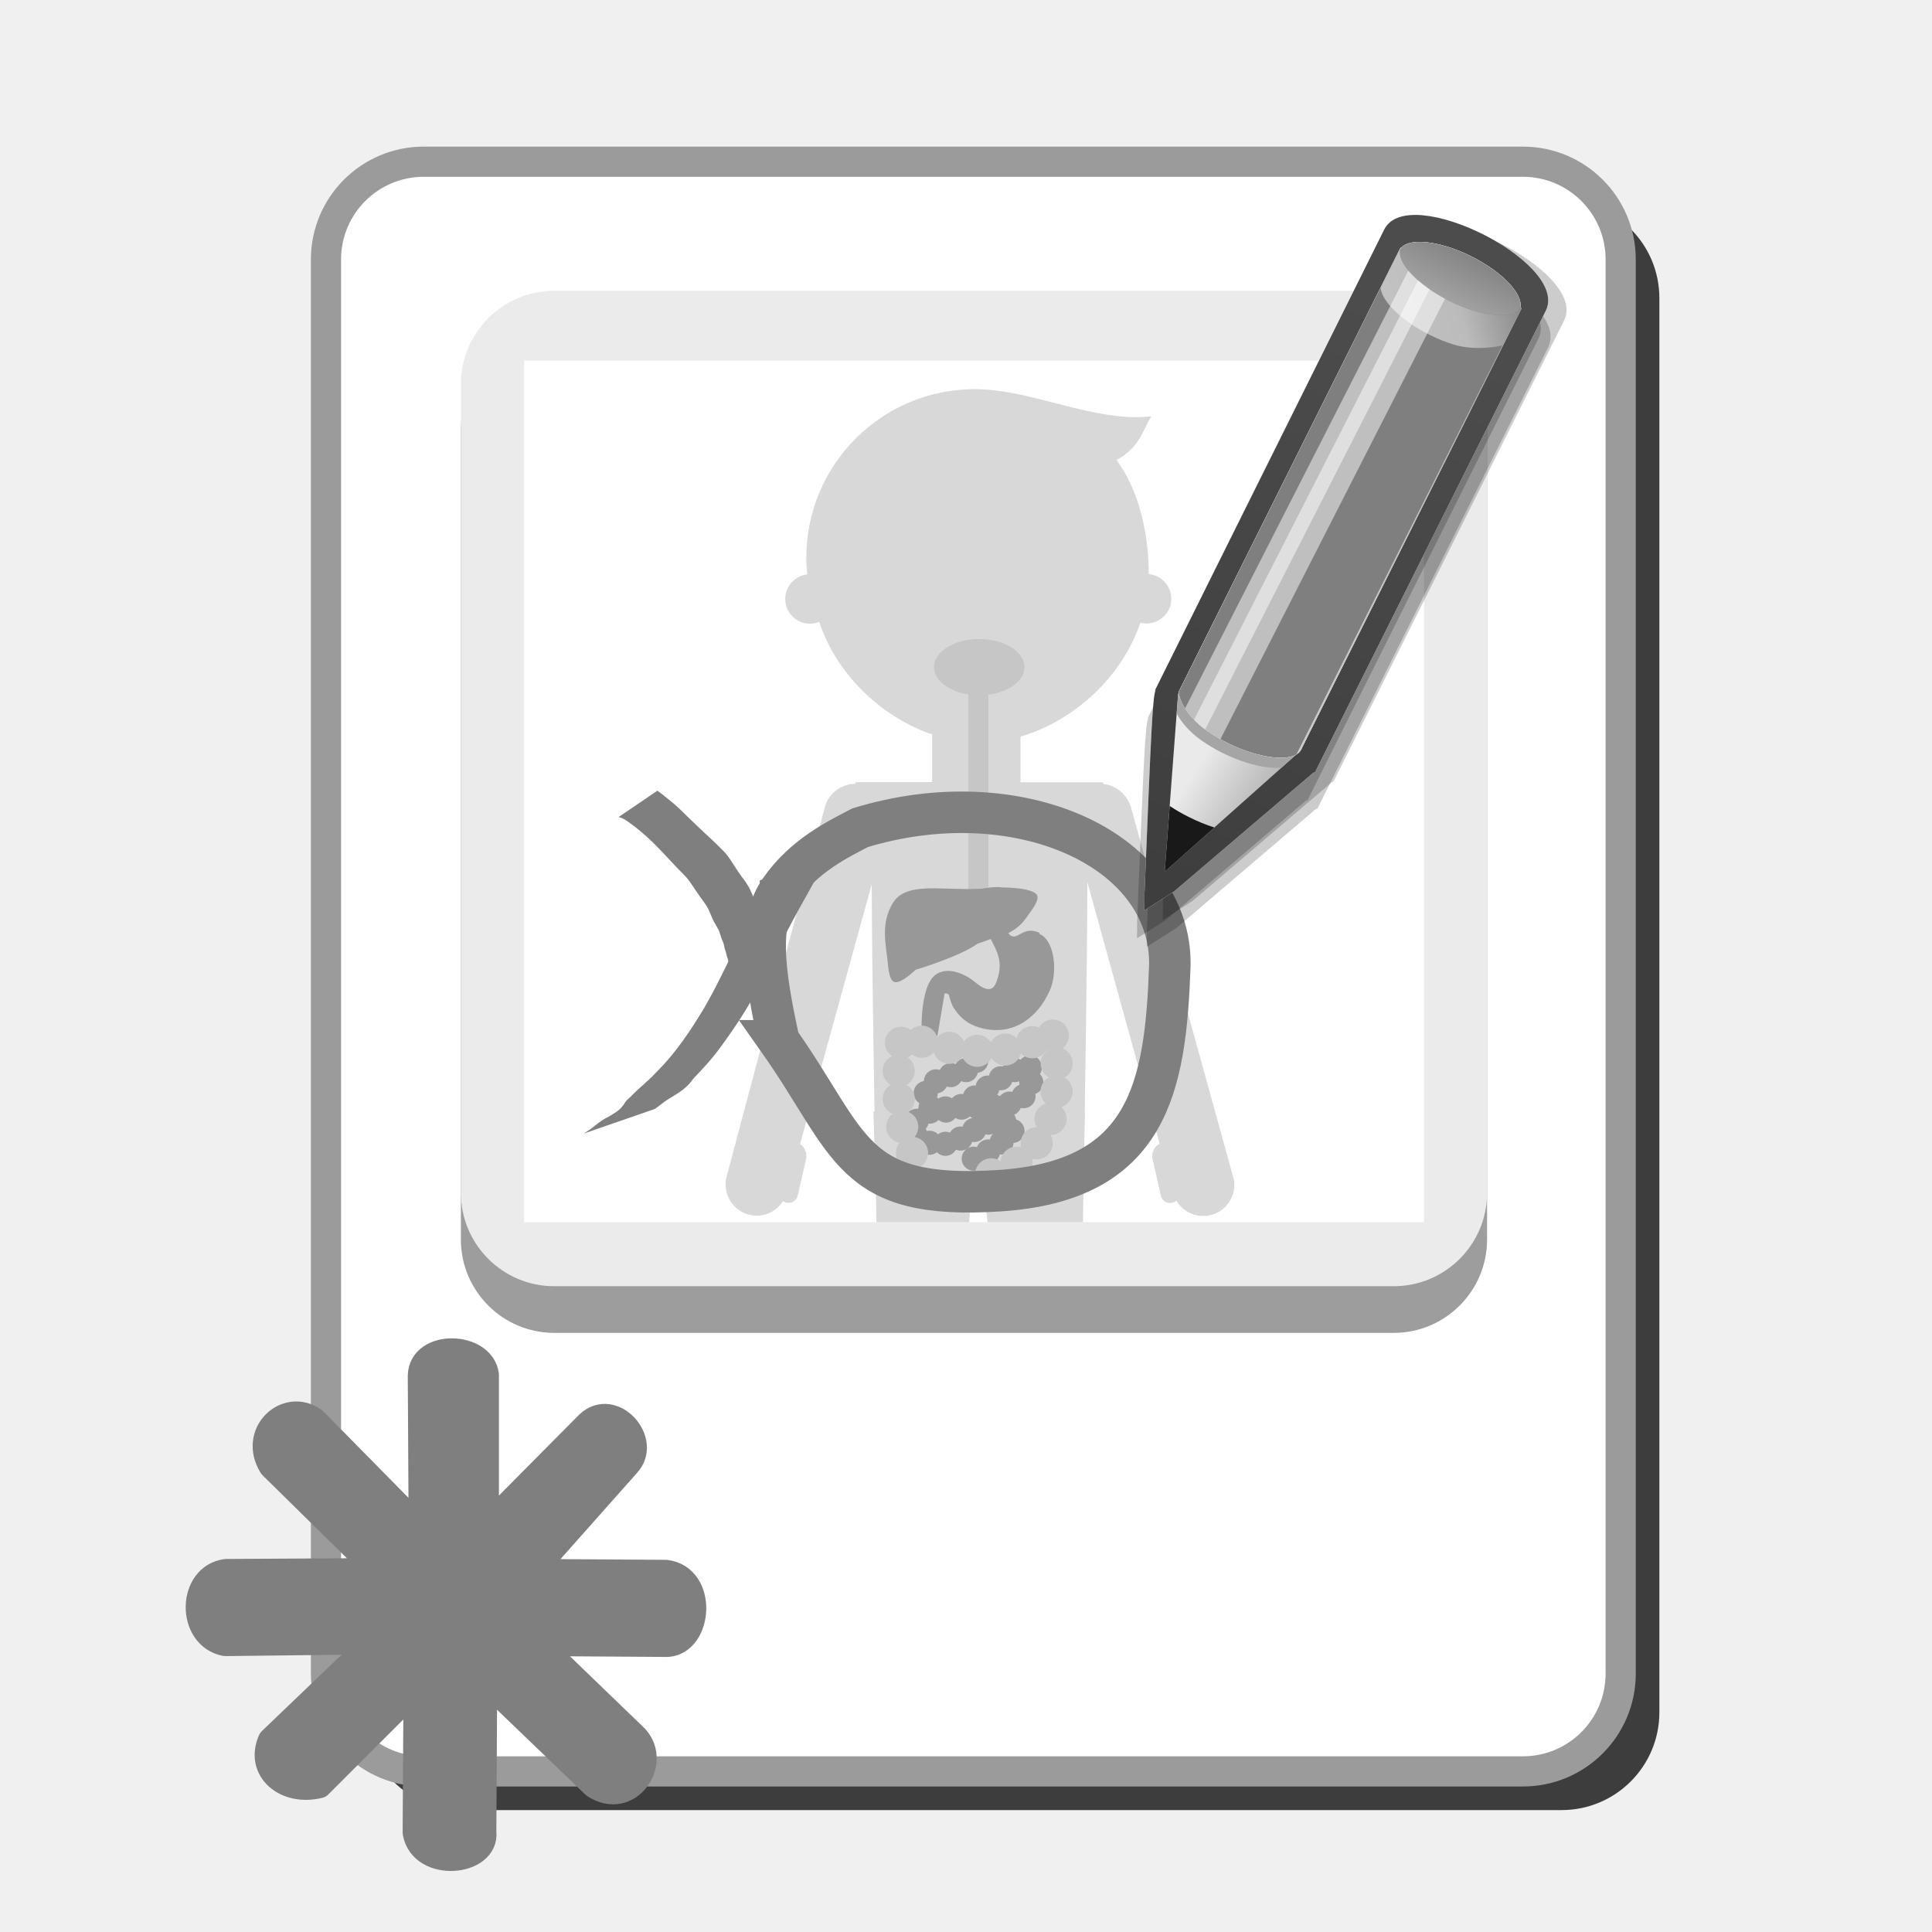
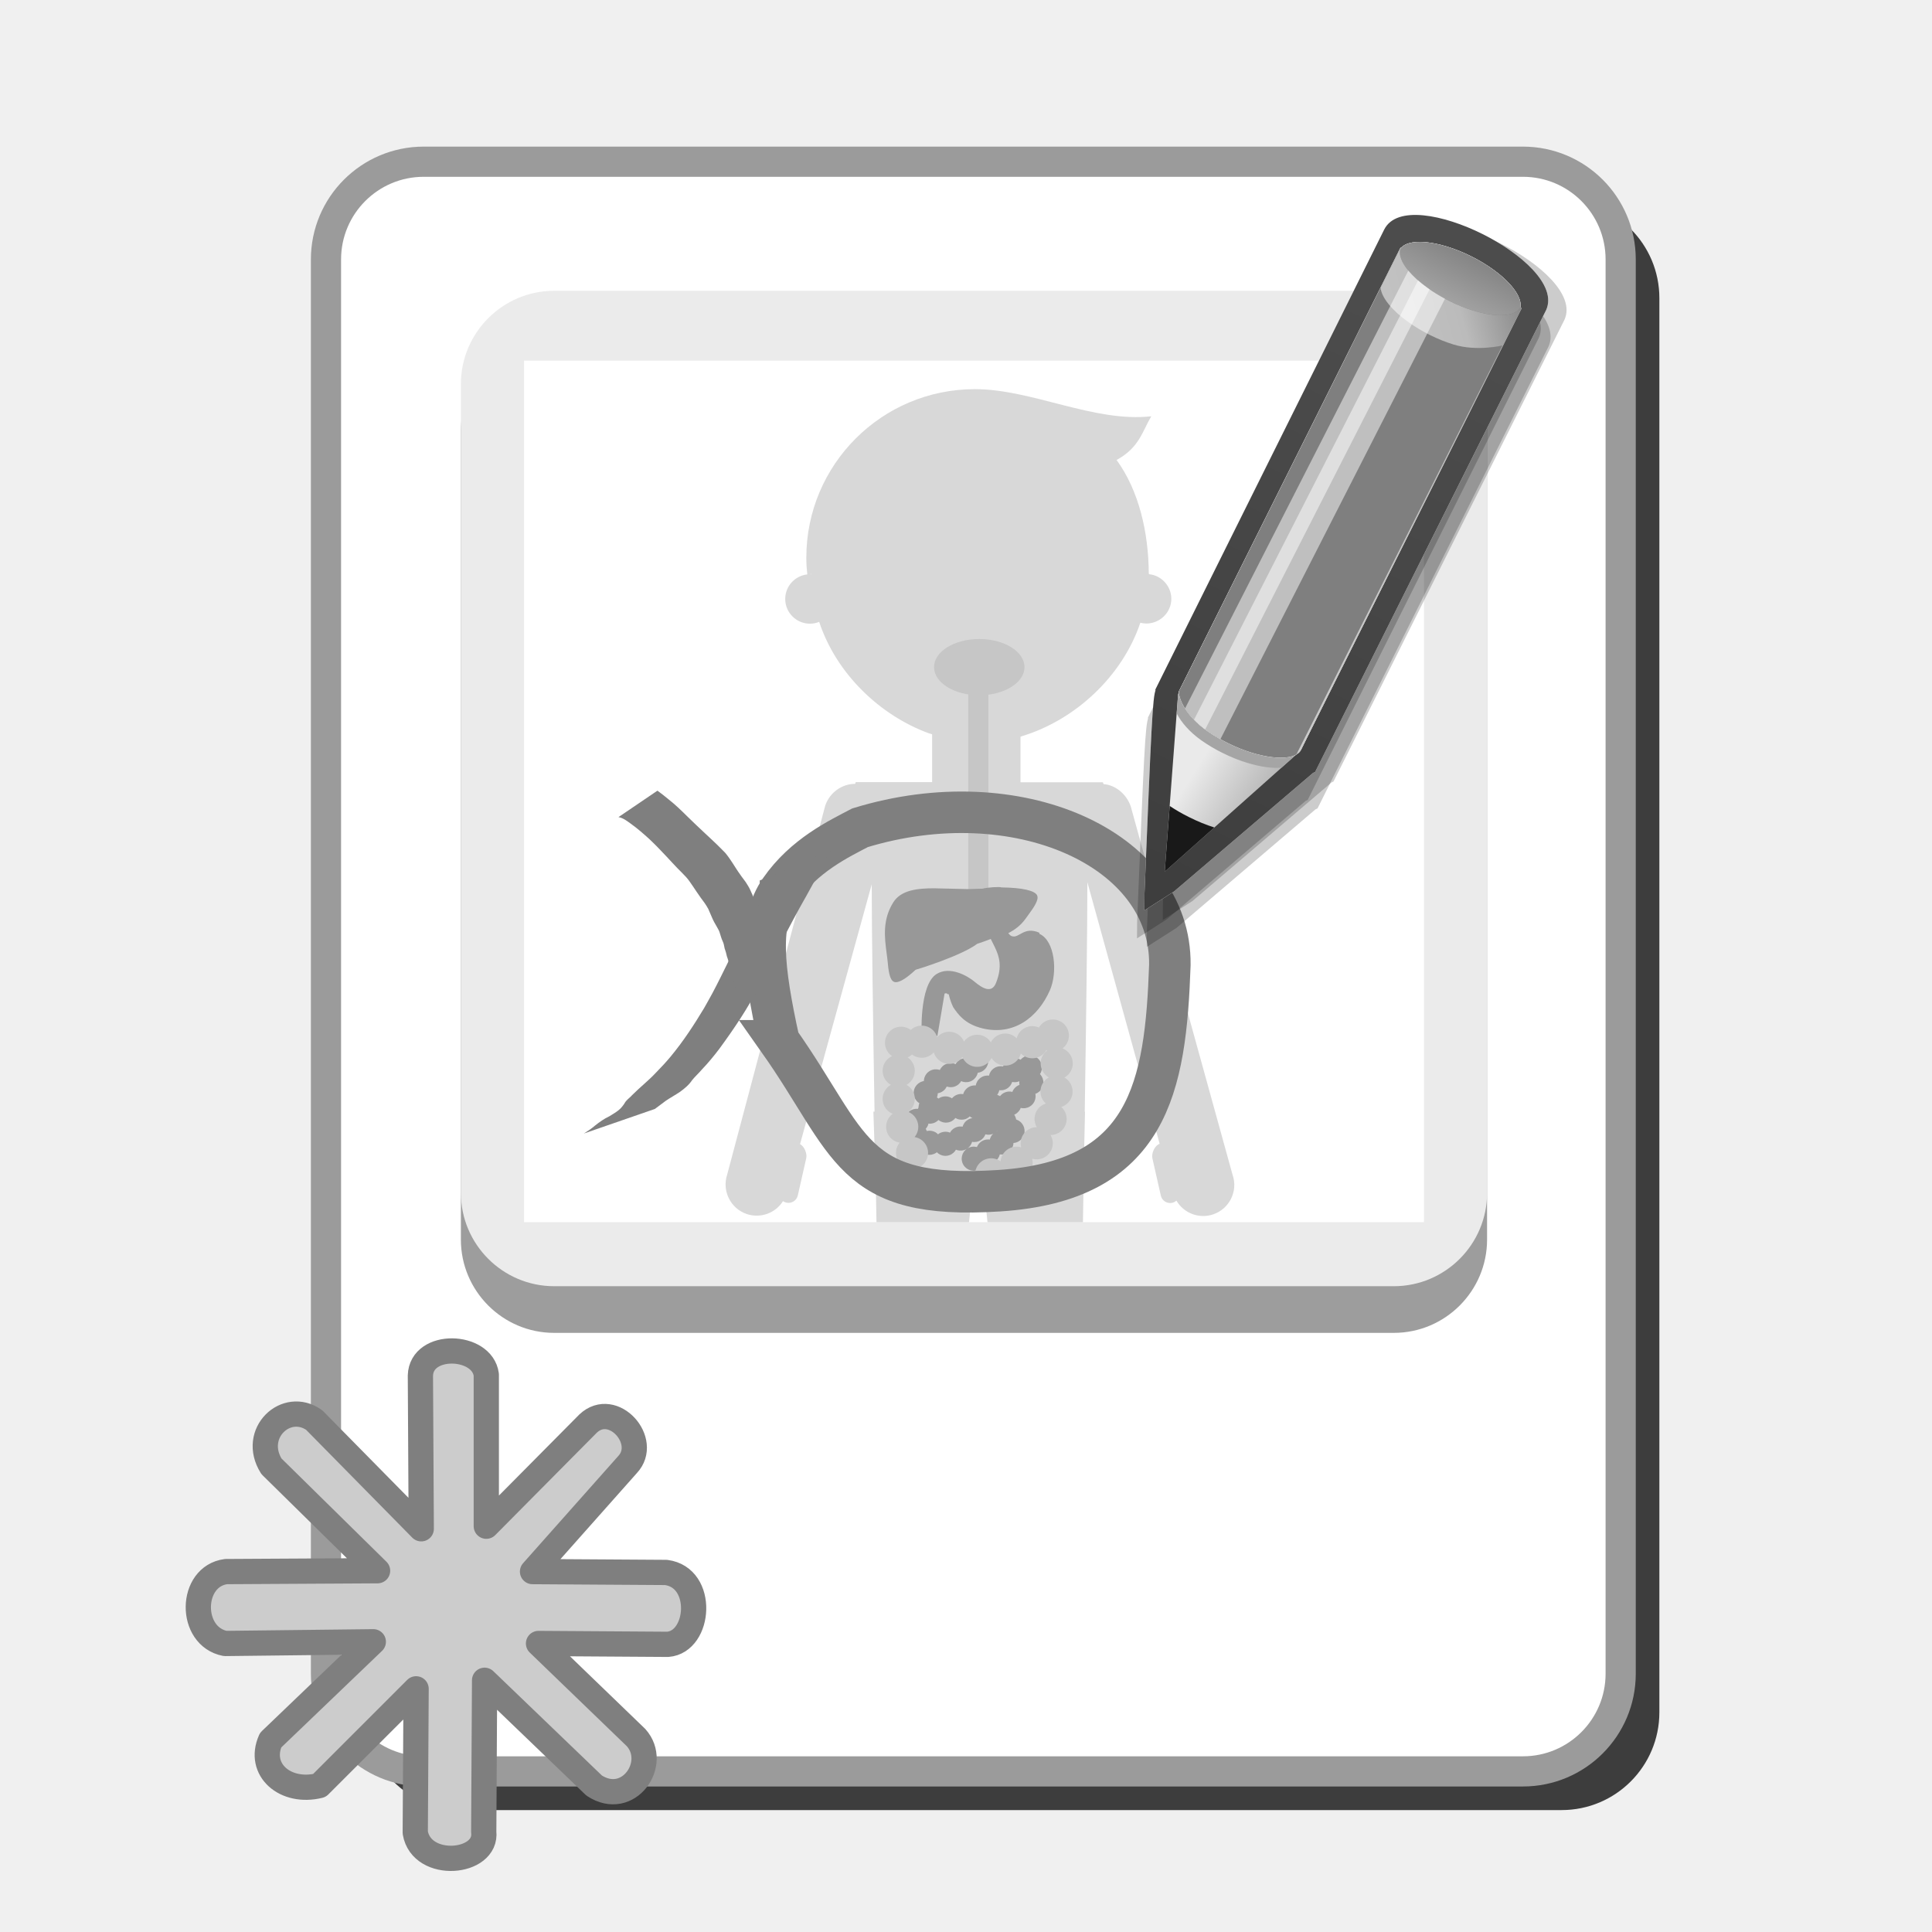
- <svg xmlns="http://www.w3.org/2000/svg" xmlns:xlink="http://www.w3.org/1999/xlink" width="124" height="124" viewBox="0 0 124 124" id="svg7613" version="1.1">
+ <svg xmlns="http://www.w3.org/2000/svg" width="124" height="124" viewBox="0 0 124 124" id="svg7613" version="1.1">
  <defs id="defs7615">
    <clipPath clipPathUnits="userSpaceOnUse" id="clipPath11304">
      <path id="path11306" d="m 217.154,1006.172 23.374,0 0,22.379 -23.374,0 z" style="fill:#9dd0f6;fill-opacity:1" />
    </clipPath>
-     <radialGradient xlink:href="#linearGradient4799-20-899-145" id="radialGradient7507-11-914" gradientUnits="userSpaceOnUse" gradientTransform="matrix(1.080323,0,0,1.105808,-31.0288,524.3781)" cx="55.218" cy="458.465" fx="55.218" fy="458.465" r="15.213" />
    <linearGradient id="linearGradient4799-20-899-145">
      <stop style="stop-color:#7f7f7f;stop-opacity:1;" offset="0" id="stop4264" />
      <stop style="stop-color:#7f7f7f;stop-opacity:1;" offset="1" id="stop4266" />
    </linearGradient>
    <linearGradient gradientTransform="matrix(-0.3915,0.9202,0.9202,0.3915,-251.8165,957.8806)" y2="-109.229" x2="-958.248" y1="-97.729" x1="-978.259" gradientUnits="userSpaceOnUse" id="XMLID_139_-446">
      <stop id="stop4269" style="stop-color:#4c4c4c" offset="0" />
      <stop id="stop4271" style="stop-color:#3e3e3e" offset="1" />
    </linearGradient>
    <linearGradient gradientTransform="matrix(0.97,0.2429,-0.2429,0.97,1879.373,-102.3761)" y2="575.927" x2="-1756.235" y1="572.477" x1="-1759.684" gradientUnits="userSpaceOnUse" id="XMLID_140_-420">
      <stop id="stop4274" style="stop-color:#eaeaea" offset="0" />
      <stop id="stop4276" style="stop-color:#909090" offset="1" />
    </linearGradient>
    <linearGradient gradientTransform="matrix(-0.9797,-0.2005,-0.2005,0.9797,-30.1045,0.6561)" y2="16.807" x2="-65.559" y1="-9.648" x1="-77.475" gradientUnits="userSpaceOnUse" id="XMLID_141_-635">
      <stop id="stop4279" style="stop-color:#7f7f7f" offset="0" />
      <stop id="stop4281" style="stop-color:#7f7f7f" offset="0.775" />
      <stop id="stop4283" style="stop-color:#a5a5a5" offset="1" />
    </linearGradient>
    <linearGradient gradientTransform="matrix(0.97,0.2429,-0.2429,0.97,1879.373,-102.3761)" y2="562.123" x2="-1751.339" y1="564.308" x1="-1753.172" gradientUnits="userSpaceOnUse" id="XMLID_142_-117">
      <stop id="stop4286" style="stop-color:#ababab" offset="0" />
      <stop id="stop4288" style="stop-color:#7f7f7f" offset="1" />
    </linearGradient>
    <linearGradient gradientTransform="matrix(0.97,0.2429,-0.2429,0.97,1879.373,-102.3761)" y2="574.784" x2="-1756.183" y1="557.699" x1="-1763.878" gradientUnits="userSpaceOnUse" id="XMLID_143_-837">
      <stop id="stop4291" style="stop-color:#7f7f7f" offset="0" />
      <stop id="stop4293" style="stop-color:#7f7f7f" offset="0.775" />
      <stop id="stop4295" style="stop-color:#7f7f7f" offset="1" />
    </linearGradient>
    <linearGradient gradientTransform="matrix(-0.9797,-0.2005,-0.2005,0.9797,-30.1045,0.6561)" y2="9.494" x2="-64.39" y1="9.494" x1="-77.033" gradientUnits="userSpaceOnUse" id="XMLID_144_-331">
      <stop id="stop4298" style="stop-color:#8b8b8b" offset="0" />
      <stop id="stop4300" style="stop-color:#bbbbbb" offset="0.18" />
      <stop id="stop4302" style="stop-color:#c2c2c2" offset="0.373" />
      <stop id="stop4304" style="stop-color:#c9c9c9" offset="0.682" />
      <stop id="stop4306" style="stop-color:#cccccc" offset="1" />
    </linearGradient>
  </defs>
  <g id="layer1" transform="translate(0,-928.3622)">
    <g id="g11372">
      <g id="g4253">
        <rect style="opacity:0;fill:#ffffff;fill-opacity:1;stroke:none" id="rect5381" width="124" height="124" x="0.987" y="929.773" />
        <rect style="fill:#3d3d3d;fill-opacity:1;stroke:none" id="rect5383" width="83.097" height="103.313" x="23.405" y="941.224" ry="6.273" />
        <rect ry="6.273" y="938.741" x="20.922" height="103.313" width="83.097" id="rect5385" style="fill:#ffffff;fill-opacity:1;stroke:#9b9b9b;stroke-width:1.937;stroke-opacity:1" />
        <path style="fill:#9d9d9d" d="m 95.444,1007.921 c 0,3.293 -2.679,5.988 -5.988,5.988 l -23.95,0 -11.975,0 -17.963,0 c -3.307,0 -5.988,-2.694 -5.988,-5.988 l 0,-51.913 c 0,-3.293 2.681,-5.988 5.988,-5.988 l 17.963,0 11.975,0 11.975,0 11.975,0 c 3.308,0 5.988,2.694 5.988,5.988 l 0,11.975 0,39.938 z" id="path5497" />
        <path style="fill:#ebebeb;fill-opacity:1" d="m 29.581,1004.927 c 0,3.293 2.681,5.987 5.988,5.987 l 23.95,0 11.975,0 17.963,0 c 3.308,0 5.988,-2.694 5.988,-5.987 l 0,-51.913 c 0,-3.293 -2.679,-5.988 -5.988,-5.988 l -17.963,0 -11.975,0 -11.975,0 -11.975,0 c -3.307,0 -5.988,2.694 -5.988,5.988 l 0,11.975 z" id="path5499" />
        <path style="fill:#ffffff;fill-opacity:1" d="m 33.634,951.507 57.758,0 0,55.297 -57.758,0 z" id="rect5501" />
-         <path style="fill:url(#radialGradient7507-11-914);fill-opacity:1;stroke:#7f7f7f;stroke-width:1.62;stroke-linecap:round;stroke-linejoin:round;stroke-miterlimit:4;stroke-dasharray:none;stroke-opacity:1" d="m 27.037,1026.483 -0.055,-9.833 c 0.063,-2.159 3.966,-2.035 4.23,-0.055 l 0,9.723 6.537,-6.592 c 1.604,-1.505 3.938,1.136 2.527,2.637 l -6.098,6.867 8.57,0.055 c 2.5,0.325 2.185,4.454 0.11,4.614 l -8.295,-0.055 6.263,6.043 c 1.479,1.655 -0.494,4.523 -2.692,3.076 l -7.032,-6.757 -0.055,9.723 c 0.249,2.065 -3.983,2.455 -4.395,0.055 l 0.055,-9.229 -6.208,6.208 c -2.185,0.538 -3.979,-1.016 -3.131,-2.912 l 6.592,-6.317 -9.504,0.11 c -2.341,-0.455 -2.284,-4.31 0.055,-4.614 l 9.723,-0.055 -6.812,-6.702 c -1.325,-2.109 0.949,-4.245 2.747,-2.966 z" id="path6039" />
+         <path style="fill:#cccccc;fill-opacity:1;stroke:#7f7f7f;stroke-width:1.62;stroke-linecap:round;stroke-linejoin:round;stroke-miterlimit:4;stroke-dasharray:none;stroke-opacity:1" d="m 27.037,1026.483 -0.055,-9.833 c 0.063,-2.159 3.966,-2.035 4.23,-0.055 l 0,9.723 6.537,-6.592 c 1.604,-1.505 3.938,1.136 2.527,2.637 l -6.098,6.867 8.57,0.055 c 2.5,0.325 2.185,4.454 0.11,4.614 l -8.295,-0.055 6.263,6.043 c 1.479,1.655 -0.494,4.523 -2.692,3.076 l -7.032,-6.757 -0.055,9.723 c 0.249,2.065 -3.983,2.455 -4.395,0.055 l 0.055,-9.229 -6.208,6.208 c -2.185,0.538 -3.979,-1.016 -3.131,-2.912 l 6.592,-6.317 -9.504,0.11 c -2.341,-0.455 -2.284,-4.31 0.055,-4.614 l 9.723,-0.055 -6.812,-6.702 c -1.325,-2.109 0.949,-4.245 2.747,-2.966 z" id="path6039" />
        <g id="g11273" transform="matrix(2.470965,0,0,2.470965,-500.9465,-1534.708)" clip-path="url(#clipPath11304)">
          <path d="m 228.185,1038.785 c -3.042,0 -5.508,-0.267 -5.508,-0.596 0,-0.329 2.466,-0.596 5.508,-0.596 3.042,0 5.508,0.267 5.508,0.596 0,0.329 -2.466,0.596 -5.508,0.596" style="fill:#8a8a8a;fill-opacity:1;fill-rule:nonzero;stroke:none" id="path10210" />
          <path d="m 223.796,1011.725 0.012,-0.022 -5.3e-4,0.02 1.1e-4,0 -0.012,-6e-4 z m 10.955,15.604 -2.645,-9.571 c -0.106,-0.319 -0.391,-0.562 -0.707,-0.586 -0.01,-0.01 -0.018,-0.048 -0.018,-0.048 l -2.141,0 0,-1.181 0.021,-0.01 0.028,-0.01 c 1.347,-0.41 2.584,-1.524 3.064,-2.942 0.05,0.012 0.102,0.02 0.155,0.02 0.355,0 0.65,-0.288 0.65,-0.642 0,-0.335 -0.265,-0.611 -0.578,-0.639 l 0,0 -0.008,-0.024 c -0.006,-1.058 -0.255,-2.146 -0.836,-2.943 0.595,-0.326 0.666,-0.742 0.901,-1.135 -1.489,0.166 -3.097,-0.705 -4.582,-0.705 -2.418,0 -4.378,1.96 -4.378,4.378 0,0.147 0.009,0.291 0.025,0.434 -0.322,0.035 -0.573,0.307 -0.573,0.638 0,0.354 0.287,0.642 0.642,0.642 0.085,0 0.166,-0.017 0.24,-0.047 0.447,1.353 1.583,2.432 2.851,2.895 l 0.002,0 c 0.027,0.01 0.081,0.02 0.081,0.029 l 0,1.238 -1.986,0 c 0,0 -0.006,0.038 -0.016,0.045 -0.342,0 -0.663,0.228 -0.776,0.57 l -2.546,9.58 c -0.14,0.423 0.089,0.884 0.512,1.025 0.361,0.119 0.745,-0.028 0.938,-0.336 0.026,0.018 0.055,0.032 0.088,0.039 0.134,0.03 0.267,-0.054 0.297,-0.187 l 0.219,-0.968 c 0.027,-0.12 -0.049,-0.306 -0.161,-0.365 l 1.862,-6.748 c 0,1.16 0.031,3.409 0.073,5.903 l -0.03,0 0.037,1.102 0.011,2e-4 c 0.084,4.808 0.196,10.051 0.196,10.051 0,0 -1.403,0.222 -1.403,1.161 0.998,0 2.713,0 2.713,0 l 1.041,-10.558 c 0.014,0.011 0.023,0.018 0.023,0.018 l 0.224,0 0.004,0 1.138,10.544 c 0,0 1.512,0 2.713,0 0,-0.939 -1.403,-1.161 -1.403,-1.161 0,0 0.103,-5.3 0.18,-10.143 0.004,-0.195 0.023,-1.011 0.023,-1.011 l -0.007,0 c 0.039,-2.512 0.068,-4.783 0.068,-5.961 l 1.878,6.795 c -0.127,0.04 -0.219,0.247 -0.189,0.377 l 0.219,0.968 c 0.03,0.134 0.163,0.217 0.297,0.187 0.042,-0.01 0.078,-0.03 0.108,-0.056 0.189,0.322 0.582,0.48 0.95,0.358 0.423,-0.141 0.653,-0.597 0.512,-1.02" style="fill:#d8d8d8;fill-opacity:1;fill-rule:nonzero;stroke:none" id="path10212" />
          <path d="m 227.883,1020.568 0.522,0 0,-6.366 -0.522,0 0,6.366 z" style="fill:#c6c6c6;fill-opacity:1;fill-rule:nonzero;stroke:none" id="path10214" />
          <path d="m 229.73,1021.032 c -0.408,-0.177 -0.524,0.159 -0.719,0.088 -0.195,-0.071 -0.264,-0.718 -0.264,-0.718 -0.195,-0.018 -0.443,0.106 -0.443,0.106 -0.035,0.78 0.638,0.975 0.301,1.826 -0.114,0.288 -0.354,0.142 -0.567,-0.036 -0.171,-0.142 -0.628,-0.408 -0.975,-0.195 -0.466,0.286 -0.39,1.638 -0.39,1.638 l 0.409,-0.029 0.185,-1.095 0.005,0 0.004,-0.01 0.003,0 0.003,0 0.003,0 0.003,0 0.003,0 0.004,0 0.004,0 0.004,0 0.005,0 0.004,0 0.006,0 0.001,-2e-4 0.004,-2e-4 0.038,0.029 0.005,-0.01 0.005,0 0.001,-7e-4 0.004,0.01 10e-4,0 0.002,0.01 0.001,0 3.1e-4,0 c 4.2e-4,0 0.028,0.149 0.113,0.323 0.121,0.175 0.29,0.434 0.757,0.548 0.797,0.195 1.436,-0.266 1.755,-0.993 0.201,-0.458 0.133,-1.285 -0.275,-1.462" style="fill:#989898;fill-opacity:1;fill-rule:nonzero;stroke:none" id="path10216" />
          <path d="m 229.673,1020.062 c -0.062,-0.123 -0.375,-0.2 -0.928,-0.207 -0.04,-0.023 -0.377,0 -0.492,0.033 -0.049,0 -0.365,0.011 -0.376,0.011 -0.15,0 -0.304,-0.01 -0.453,-0.011 -0.149,0 -0.289,-0.01 -0.427,-0.01 -0.432,0 -0.859,0.044 -1.061,0.365 -0.287,0.456 -0.226,0.92 -0.172,1.33 0.012,0.089 0.023,0.173 0.03,0.255 0.027,0.293 0.072,0.489 0.208,0.489 0.109,0 0.279,-0.105 0.504,-0.314 l 0.023,-0.013 c 0.013,0 1.175,-0.358 1.587,-0.67 0.119,-0.038 0.236,-0.081 0.353,-0.127 0.252,-0.049 0.652,-0.177 0.896,-0.516 0.024,-0.034 0.049,-0.067 0.072,-0.099 0.149,-0.202 0.29,-0.406 0.234,-0.515" style="fill:#989898;fill-opacity:1;fill-rule:nonzero;stroke:none" id="path10218" />
          <path d="m 229.344,1014.133 c 0,0.404 -0.526,0.731 -1.175,0.731 -0.649,0 -1.175,-0.327 -1.175,-0.731 0,-0.403 0.526,-0.73 1.175,-0.73 0.649,0 1.175,0.327 1.175,0.73" style="fill:#c6c6c6;fill-opacity:1;fill-rule:nonzero;stroke:none" id="path10220" />
          <path d="m 227.839,1024.544 0,0 c 0.102,0.14 0.298,0.17 0.437,0.068 0.14,-0.102 0.17,-0.298 0.069,-0.437 l 0,0 c -0.102,-0.14 -0.298,-0.17 -0.437,-0.069 -0.14,0.102 -0.17,0.298 -0.069,0.438 z m -0.118,-0.238 0,0 c -0.163,0.057 -0.249,0.236 -0.191,0.399 0.057,0.163 0.236,0.249 0.399,0.192 l 0,0 c 0.163,-0.057 0.249,-0.236 0.192,-0.399 -0.057,-0.163 -0.236,-0.249 -0.399,-0.191 z m -0.394,0.129 0,0 c -0.164,0.055 -0.252,0.233 -0.196,0.397 0.056,0.164 0.233,0.252 0.397,0.196 l 0,0 c 0.164,-0.055 0.252,-0.233 0.196,-0.397 -0.056,-0.164 -0.233,-0.252 -0.397,-0.196 z m -0.437,0.184 0,0 c -0.151,0.084 -0.205,0.275 -0.121,0.426 0.084,0.151 0.275,0.205 0.426,0.121 0.151,-0.084 0.205,-0.275 0.121,-0.426 -0.084,-0.151 -0.275,-0.205 -0.426,-0.121 z m -0.422,0.537 0,0 c -0.022,0.172 0.1,0.328 0.271,0.35 0.172,0.022 0.328,-0.1 0.35,-0.272 l 0,0 c 0.022,-0.172 -0.1,-0.328 -0.271,-0.35 -0.172,-0.022 -0.328,0.1 -0.35,0.271 z m 0.237,0.662 0,0 c 0.134,0.11 0.331,0.09 0.441,-0.043 0.11,-0.134 0.09,-0.331 -0.043,-0.441 l 0,0 c -0.134,-0.11 -0.331,-0.09 -0.441,0.043 -0.11,0.134 -0.09,0.331 0.043,0.441 z m 0.64,0.144 0,0 c 0.171,-0.023 0.291,-0.181 0.268,-0.352 -0.023,-0.171 -0.181,-0.291 -0.352,-0.268 -0.171,0.023 -0.291,0.181 -0.268,0.352 0.023,0.171 0.181,0.291 0.352,0.268 z m 0.483,-0.142 0,0 c 0.158,-0.07 0.23,-0.255 0.16,-0.413 -0.07,-0.158 -0.255,-0.23 -0.413,-0.16 -0.158,0.07 -0.23,0.255 -0.16,0.413 0.07,0.158 0.255,0.23 0.413,0.16 z m 0.42,-0.264 0,0 c 0.136,-0.107 0.158,-0.304 0.051,-0.44 -0.107,-0.136 -0.304,-0.159 -0.44,-0.051 -0.136,0.107 -0.158,0.304 -0.051,0.44 0.107,0.136 0.304,0.158 0.44,0.051 z m 0.324,-0.251 0,0 c 0.139,-0.103 0.167,-0.3 0.064,-0.438 -0.103,-0.139 -0.3,-0.167 -0.438,-0.063 l 0,0 c -0.138,0.103 -0.167,0.3 -0.063,0.438 0.103,0.139 0.3,0.167 0.438,0.063 z m 0.327,-0.231 0,0 c 0.144,-0.095 0.184,-0.289 0.089,-0.434 -0.095,-0.144 -0.29,-0.184 -0.434,-0.089 l 0,0 c -0.144,0.095 -0.184,0.29 -0.089,0.434 0.095,0.144 0.29,0.184 0.434,0.089 z m 0.324,-0.19 0,0 c 0.156,-0.075 0.221,-0.263 0.145,-0.418 -0.075,-0.156 -0.262,-0.221 -0.418,-0.146 l 0,0 c -0.156,0.075 -0.221,0.263 -0.146,0.418 0.075,0.156 0.262,0.221 0.418,0.146 z m 0.099,-0.084 0,0 c 0.148,0.09 0.341,0.042 0.43,-0.106 0.089,-0.148 0.042,-0.341 -0.106,-0.43 l 0,0 c -0.148,-0.09 -0.341,-0.042 -0.43,0.106 -0.089,0.148 -0.042,0.341 0.106,0.43 z m -0.103,0.042 0,0 c -0.045,0.167 0.055,0.339 0.222,0.383 0.167,0.045 0.339,-0.055 0.383,-0.222 l 0,0 c 0.045,-0.167 -0.055,-0.339 -0.222,-0.383 -0.167,-0.045 -0.339,0.055 -0.383,0.222 z m -0.109,0.205 0,0 c -0.128,0.116 -0.138,0.314 -0.022,0.442 0.116,0.128 0.314,0.138 0.442,0.022 0.128,-0.116 0.138,-0.314 0.022,-0.442 -0.116,-0.128 -0.314,-0.138 -0.442,-0.022 z m -0.244,0.123 0,0 c -0.166,0.049 -0.261,0.223 -0.212,0.389 0.049,0.166 0.223,0.261 0.389,0.212 l 0,0 c 0.166,-0.049 0.261,-0.223 0.212,-0.389 -0.049,-0.166 -0.223,-0.261 -0.389,-0.212 z m -0.352,0.062 0,0 c -0.172,0.017 -0.298,0.169 -0.282,0.341 0.017,0.172 0.169,0.298 0.341,0.282 0.172,-0.017 0.298,-0.169 0.282,-0.342 -0.017,-0.172 -0.169,-0.298 -0.341,-0.282 z m -0.395,0.02 0,0 c -0.173,0 -0.31,0.147 -0.306,0.32 0.004,0.173 0.147,0.31 0.32,0.306 l 0,0 c 0.173,0 0.31,-0.147 0.306,-0.32 -0.004,-0.173 -0.147,-0.31 -0.32,-0.306 z m -0.417,0.01 0,0 c -0.173,0 -0.31,0.146 -0.307,0.319 0.003,0.173 0.146,0.31 0.319,0.307 0.173,0 0.31,-0.146 0.307,-0.319 -0.003,-0.173 -0.146,-0.31 -0.319,-0.307 z m -0.441,0.022 0,0 c -0.172,0.016 -0.298,0.169 -0.282,0.341 0.016,0.172 0.169,0.298 0.341,0.282 0.172,-0.016 0.298,-0.169 0.282,-0.341 -0.016,-0.172 -0.169,-0.298 -0.341,-0.282 z m -0.49,0.103 0,0 c -0.162,0.062 -0.243,0.242 -0.181,0.404 0.062,0.162 0.243,0.243 0.404,0.181 l 0,-10e-5 c 0.162,-0.062 0.243,-0.242 0.181,-0.404 -0.062,-0.162 -0.242,-0.243 -0.404,-0.181 z m -0.465,0.328 0,0 c -0.112,0.132 -0.095,0.33 0.037,0.441 0.132,0.112 0.329,0.095 0.441,-0.036 l 0,0 c 0.112,-0.132 0.095,-0.33 -0.037,-0.441 -0.132,-0.112 -0.329,-0.095 -0.441,0.037 z m -0.034,0.778 0,0 c 0.109,0.134 0.306,0.154 0.44,0.045 0.134,-0.109 0.154,-0.306 0.045,-0.441 l 0,0 c -0.109,-0.134 -0.306,-0.154 -0.44,-0.045 -0.134,0.109 -0.154,0.306 -0.045,0.44 z m 0.534,0.3 0,0 c 0.168,0.039 0.337,-0.066 0.376,-0.234 0.039,-0.168 -0.066,-0.337 -0.234,-0.376 l 0,0 c -0.169,-0.039 -0.337,0.066 -0.376,0.234 -0.039,0.169 0.066,0.337 0.234,0.376 z m 0.524,0.032 0,0 c 0.172,-0.022 0.293,-0.178 0.271,-0.35 -0.022,-0.172 -0.178,-0.293 -0.35,-0.271 l 0,0 c -0.172,0.022 -0.293,0.178 -0.271,0.35 0.022,0.172 0.178,0.293 0.35,0.271 z m 0.502,-0.172 0,0 c 0.152,-0.083 0.208,-0.273 0.125,-0.425 -0.083,-0.152 -0.273,-0.208 -0.425,-0.125 l 0,0 c -0.152,0.082 -0.208,0.273 -0.126,0.425 0.083,0.152 0.273,0.208 0.425,0.126 z m 0.373,-0.232 0,0 c 0.146,-0.093 0.188,-0.287 0.095,-0.433 -0.093,-0.146 -0.287,-0.188 -0.432,-0.095 -0.146,0.093 -0.188,0.287 -0.095,0.432 0.093,0.146 0.287,0.188 0.433,0.095 z m 0.3,-0.158 0,0 c 0.164,-0.055 0.252,-0.232 0.198,-0.396 -0.055,-0.164 -0.232,-0.252 -0.396,-0.198 -0.164,0.055 -0.252,0.232 -0.198,0.396 0.055,0.164 0.232,0.253 0.396,0.198 z m 0.276,-0.019 0,0 c 0.172,0.02 0.327,-0.103 0.348,-0.275 0.02,-0.172 -0.103,-0.327 -0.274,-0.347 -0.172,-0.02 -0.327,0.103 -0.348,0.274 -0.02,0.172 0.103,0.327 0.274,0.347 z m -0.023,-0.21 0,0 c -0.082,0.152 -0.025,0.342 0.127,0.424 0.152,0.082 0.342,0.025 0.424,-0.127 0.082,-0.152 0.025,-0.342 -0.127,-0.424 -0.152,-0.082 -0.342,-0.025 -0.424,0.127 z m -0.205,0.2 0,0 c -0.136,0.106 -0.161,0.303 -0.054,0.439 0.106,0.136 0.303,0.161 0.439,0.054 l 0,0 c 0.136,-0.106 0.161,-0.303 0.054,-0.439 -0.106,-0.136 -0.303,-0.161 -0.439,-0.054 z m -0.313,0.211 0,0 c -0.149,0.088 -0.198,0.28 -0.11,0.429 0.088,0.149 0.28,0.198 0.429,0.11 0.149,-0.088 0.198,-0.28 0.11,-0.429 -0.088,-0.149 -0.28,-0.198 -0.429,-0.11 z m -0.323,0.163 0,0 c -0.162,0.06 -0.245,0.24 -0.185,0.402 0.06,0.162 0.24,0.245 0.402,0.185 l 0,-1e-4 c 0.162,-0.06 0.245,-0.24 0.185,-0.402 -0.06,-0.162 -0.24,-0.245 -0.402,-0.185" style="fill:#989898;fill-opacity:1;fill-rule:nonzero;stroke:none" id="path10222" />
          <path d="m 226.746,1026.488 0,0 c -0.146,-0.179 -0.409,-0.205 -0.587,-0.06 -0.179,0.146 -0.205,0.409 -0.06,0.587 l 0,0 c 0.146,0.179 0.409,0.205 0.587,0.06 0.179,-0.146 0.205,-0.409 0.06,-0.587 z m -0.17,-0.502 0,0 c -0.048,-0.226 -0.269,-0.37 -0.495,-0.322 -0.226,0.048 -0.37,0.269 -0.322,0.495 l 0,0 c 0.048,0.226 0.269,0.37 0.495,0.322 0.226,-0.048 0.37,-0.269 0.322,-0.495 z m -0.082,-0.66 0,0 c -0.012,-0.23 -0.209,-0.407 -0.439,-0.395 -0.23,0.012 -0.407,0.209 -0.395,0.439 l 0,0 c 0.012,0.23 0.209,0.407 0.439,0.395 0.23,-0.012 0.407,-0.209 0.395,-0.439 z m -2e-4,-0.689 0,0 c 0.011,-0.23 -0.168,-0.425 -0.398,-0.436 -0.23,-0.011 -0.426,0.168 -0.436,0.398 -0.011,0.23 0.168,0.426 0.398,0.436 0.23,0.01 0.426,-0.168 0.436,-0.398 z m 0.058,-0.698 0,0 c 0.027,-0.229 -0.137,-0.436 -0.366,-0.463 -0.229,-0.027 -0.436,0.137 -0.463,0.366 l 0,10e-5 c -0.027,0.229 0.137,0.436 0.366,0.463 0.229,0.027 0.436,-0.137 0.463,-0.366 z m 0.012,0.326 0,0 c 0.222,0.061 0.452,-0.069 0.513,-0.292 0.061,-0.222 -0.069,-0.452 -0.292,-0.513 -0.222,-0.061 -0.452,0.069 -0.513,0.292 -0.061,0.222 0.069,0.452 0.292,0.513 z m 0.755,0.168 0,0 c 0.227,0.038 0.443,-0.115 0.481,-0.342 0.038,-0.227 -0.115,-0.443 -0.342,-0.481 -0.227,-0.038 -0.443,0.115 -0.481,0.342 -0.038,0.227 0.115,0.443 0.342,0.481 z m 0.779,0.083 0,0 c 0.23,0.01 0.425,-0.17 0.434,-0.4 0.009,-0.23 -0.17,-0.425 -0.4,-0.434 l 0,0 c -0.23,-0.01 -0.425,0.17 -0.434,0.4 -0.009,0.23 0.17,0.425 0.4,0.434 z m 0.804,-0.036 0,0 c 0.228,-0.032 0.387,-0.243 0.355,-0.471 -0.032,-0.228 -0.243,-0.387 -0.471,-0.355 l 0,0 c -0.228,0.032 -0.387,0.243 -0.355,0.471 0.032,0.228 0.243,0.387 0.471,0.355 z m 0.811,-0.221 0,0 c 0.212,-0.091 0.309,-0.337 0.217,-0.549 -0.092,-0.212 -0.337,-0.309 -0.549,-0.217 l 0,0 c -0.212,0.091 -0.309,0.337 -0.217,0.549 0.091,0.212 0.337,0.309 0.549,0.217 z m -0.041,-0.47 0,0 c 0.047,0.226 0.269,0.37 0.494,0.323 0.226,-0.047 0.37,-0.269 0.323,-0.494 l 0,0 c -0.047,-0.226 -0.269,-0.37 -0.494,-0.323 -0.226,0.047 -0.37,0.269 -0.323,0.494 l 0,-2e-4 z m 0.093,0.668 0,0 c 0.017,0.23 0.216,0.403 0.446,0.386 0.23,-0.017 0.403,-0.216 0.386,-0.447 -0.017,-0.23 -0.216,-0.403 -0.446,-0.386 -0.23,0.017 -0.403,0.216 -0.386,0.446 z m -0.004,0.661 0,0 c -0.022,0.23 0.147,0.433 0.376,0.455 0.23,0.022 0.433,-0.147 0.455,-0.376 0.022,-0.23 -0.147,-0.433 -0.376,-0.455 -0.229,-0.022 -0.433,0.147 -0.455,0.376 z m -0.13,0.606 0,0 c -0.08,0.216 0.03,0.456 0.246,0.536 0.216,0.08 0.456,-0.03 0.536,-0.246 l 0,0 c 0.08,-0.216 -0.03,-0.456 -0.246,-0.537 -0.216,-0.08 -0.456,0.03 -0.537,0.246 z m -0.3,0.523 0,0 c -0.14,0.183 -0.106,0.445 0.077,0.585 0.183,0.141 0.445,0.106 0.585,-0.077 0.14,-0.183 0.106,-0.445 -0.077,-0.585 -0.183,-0.141 -0.445,-0.106 -0.585,0.077 z m -0.431,0.417 0,0 c -0.189,0.132 -0.236,0.392 -0.104,0.581 0.132,0.189 0.392,0.236 0.581,0.104 l 0,0 c 0.189,-0.132 0.236,-0.392 0.104,-0.581 -0.132,-0.189 -0.392,-0.236 -0.581,-0.104 z m -0.522,0.239 0,0 c -0.224,0.055 -0.361,0.281 -0.306,0.504 0.055,0.224 0.281,0.361 0.505,0.306 l 0,0 c 0.224,-0.055 0.361,-0.281 0.306,-0.504 -0.055,-0.224 -0.281,-0.361 -0.505,-0.306" style="fill:#c6c6c6;fill-opacity:1;fill-rule:nonzero;stroke:none" id="path10224" />
        </g>
        <path style="fill:none;fill-rule:evenodd;stroke:#7f7f7f;stroke-width:2.663;stroke-linecap:butt;stroke-linejoin:miter;stroke-miterlimit:4;stroke-dasharray:none;stroke-opacity:1" d="m 49.99,995.161 c -1.025,-4.71 -1.345,-7.624 0.08,-9.682 1.544,-2.229 3.787,-3.283 5.128,-3.989 10.046,-3.075 19.977,1.304 19.886,8.803 -0.271,7.855 -1.358,13.87 -10.958,14.492 -9.587,0.621 -9.459,-2.987 -14.137,-9.624 z" id="path11353" />
        <path d="m 53.274,982.99 c -0.456,0.983 -1.002,1.933 -1.53,2.889 -1.086,1.901 -2.043,3.853 -3.03,5.793 -0.713,1.403 -1.61,2.729 -2.557,4.021 -0.344,0.453 -0.709,0.894 -1.108,1.312 -0.196,0.233 -0.428,0.439 -0.62,0.674 -0.199,0.303 -0.48,0.54 -0.786,0.761 -0.295,0.2 -0.613,0.371 -0.908,0.571 -0.238,0.172 -0.469,0.351 -0.704,0.526 0,0 -4.557,1.577 -4.557,1.577 l 0,0 c 0.253,-0.156 0.501,-0.323 0.721,-0.514 0.282,-0.222 0.576,-0.435 0.913,-0.592 0.301,-0.186 0.626,-0.362 0.833,-0.634 0.032,-0.043 0.066,-0.084 0.096,-0.127 0.081,-0.117 0.078,-0.144 0.175,-0.25 0.111,-0.121 0.252,-0.223 0.359,-0.347 0.488,-0.494 1.053,-0.93 1.525,-1.438 0.392,-0.411 0.584,-0.6 0.955,-1.046 0.812,-0.98 1.499,-2.035 2.141,-3.103 0.176,-0.315 0.357,-0.628 0.527,-0.946 0.332,-0.621 0.692,-1.359 1.003,-1.988 0.452,-0.915 0.9,-1.832 1.299,-2.766 0.249,-0.607 0.328,-0.768 0.523,-1.359 0.12,-0.364 0.244,-0.748 0.217,-1.13 0,0 4.514,-1.883 4.514,-1.883 z" id="path4444" style="opacity:1;fill:#7f7f7f;fill-opacity:1;stroke:none;stroke-width:0.583;stroke-linecap:round;stroke-linejoin:round;stroke-miterlimit:4;stroke-dasharray:4.664, 2.332;stroke-dashoffset:0.22;stroke-opacity:1" />
        <path d="m 42.196,979.109 c 0.252,0.179 0.491,0.375 0.73,0.571 0.408,0.32 0.781,0.679 1.148,1.044 0.386,0.379 0.779,0.751 1.174,1.121 0.246,0.232 0.496,0.459 0.739,0.694 0.186,0.19 0.382,0.37 0.563,0.564 0.171,0.205 0.323,0.425 0.468,0.65 0.159,0.243 0.308,0.492 0.48,0.726 0.111,0.172 0.247,0.328 0.363,0.497 0.011,0.015 0.139,0.223 0.152,0.243 0.116,0.183 0.192,0.387 0.283,0.583 0.068,0.199 0.183,0.375 0.285,0.558 0.101,0.16 0.199,0.32 0.26,0.5 0.039,0.149 0.089,0.294 0.144,0.438 0.086,0.162 0.115,0.343 0.154,0.52 0.054,0.171 0.102,0.344 0.141,0.519 0.049,0.172 0.113,0.338 0.147,0.515 0.018,0.132 0.04,0.262 0.086,0.387 0.05,0.147 0.121,0.284 0.174,0.43 0.045,0.152 0.068,0.31 0.119,0.46 0.063,0.147 0.078,0.305 0.106,0.46 0.017,0.076 0.025,0.154 0.036,0.231 0,0 -2.654,1.385 -2.654,1.385 l 0,0 c -0.005,-0.071 -0.011,-0.142 -0.022,-0.213 -0.024,-0.141 -0.043,-0.283 -0.085,-0.419 -0.019,-0.056 -0.044,-0.11 -0.059,-0.168 -0.026,-0.096 -0.031,-0.199 -0.062,-0.294 -0.043,-0.147 -0.122,-0.276 -0.176,-0.419 -0.051,-0.144 -0.105,-0.286 -0.106,-0.441 -0.02,-0.173 -0.065,-0.341 -0.129,-0.503 -0.039,-0.177 -0.083,-0.353 -0.148,-0.522 -0.029,-0.157 -0.056,-0.318 -0.128,-0.462 -0.071,-0.15 -0.116,-0.311 -0.165,-0.469 -0.039,-0.163 -0.123,-0.307 -0.206,-0.451 -0.111,-0.189 -0.222,-0.38 -0.306,-0.583 -0.077,-0.19 -0.166,-0.375 -0.244,-0.564 -0.14,-0.257 -0.311,-0.495 -0.49,-0.725 -0.164,-0.243 -0.337,-0.479 -0.495,-0.726 -0.143,-0.206 -0.278,-0.421 -0.45,-0.605 -0.178,-0.192 -0.365,-0.375 -0.549,-0.561 -0.232,-0.239 -0.454,-0.487 -0.682,-0.729 -0.365,-0.39 -0.734,-0.777 -1.124,-1.143 -0.382,-0.344 -0.768,-0.685 -1.188,-0.983 -0.239,-0.17 -0.488,-0.37 -0.786,-0.418 0,0 2.499,-1.696 2.499,-1.696 z" id="path4448" style="opacity:1;fill:#7f7f7f;fill-opacity:1;stroke:none;stroke-width:0.583;stroke-linecap:round;stroke-linejoin:round;stroke-miterlimit:4;stroke-dasharray:4.664, 2.332;stroke-dashoffset:0.22;stroke-opacity:1" />
        <g style="overflow:visible" id="g1048" transform="matrix(1.520341,-0.775963,0.775963,1.520341,14.27187,951.8788)">
          <path style="opacity:0.2" d="m 21.339,34.665 c 3.068,-5.448 3.624,-6.435 3.854,-6.622 -0.021,0.008 -0.053,0.019 -0.053,0.019 L 40.707,16.541 c 0.831,-0.612 2.249,0.52 3.217,1.831 0.96,1.296 1.629,2.986 0.833,3.629 l -15.633,11.522 -0.089,-0.002 -6.678,1.594 -1.319,0.127 0.301,-0.577 z" id="path1049" />
          <path style="opacity:0.2" d="m 21.157,34.212 c 3.067,-5.447 3.623,-6.435 3.854,-6.621 -0.021,0.008 -0.053,0.019 -0.053,0.019 L 40.524,16.089 c 0.832,-0.612 2.251,0.52 3.218,1.831 0.959,1.297 1.629,2.986 0.833,3.629 l -15.634,11.521 -0.089,-10e-4 -6.678,1.593 -1.318,0.128 0.301,-0.578 z" id="path1050" />
          <path style="opacity:0.2" d="m 22.334,34.038 c 3.067,-5.447 3.622,-6.435 3.854,-6.622 -0.022,0.008 -0.054,0.019 -0.054,0.019 L 41.702,15.914 c 0.83,-0.612 2.249,0.521 3.216,1.832 0.959,1.296 1.63,2.985 0.833,3.629 l -15.633,11.521 -0.089,-0.002 -6.678,1.593 -1.319,0.128 0.302,-0.577 z" id="path1051" />
          <path style="fill:#ffffff" d="m 21.882,33.401 c 3.068,-5.448 3.623,-6.435 3.855,-6.621 -0.022,0.008 -0.054,0.02 -0.054,0.02 L 41.25,15.277 c 0.832,-0.612 2.251,0.521 3.218,1.832 0.959,1.297 1.629,2.986 0.833,3.629 l -15.633,11.522 -0.09,-10e-4 -6.678,1.593 -1.318,0.128 0.3,-0.579 z" id="path1052" />
          <linearGradient id="linearGradient21958" gradientUnits="userSpaceOnUse" x1="-978.259" y1="-97.729" x2="-958.248" y2="-109.229" gradientTransform="matrix(-0.3915,0.9202,0.9202,0.3915,-251.8165,957.8806)">
            <stop offset="0" style="stop-color:#4c4c4c" id="stop21960" />
            <stop offset="1" style="stop-color:#3e3e3e" id="stop21962" />
          </linearGradient>
          <path style="fill:url(#XMLID_139_-446)" d="m 21.882,33.401 c 3.068,-5.448 3.623,-6.435 3.855,-6.621 -0.022,0.008 -0.054,0.02 -0.054,0.02 L 41.25,15.277 c 0.832,-0.612 2.251,0.521 3.218,1.832 0.959,1.297 1.629,2.986 0.833,3.629 l -15.633,11.522 -0.09,-10e-4 -6.678,1.593 -1.318,0.128 0.3,-0.579 z" id="path1059" />
          <linearGradient id="linearGradient21965" gradientUnits="userSpaceOnUse" x1="-1759.684" y1="572.477" x2="-1756.235" y2="575.927" gradientTransform="matrix(0.97,0.2429,-0.2429,0.97,1879.373,-102.3761)">
            <stop offset="0" style="stop-color:#eaeaea" id="stop21967" />
            <stop offset="1" style="stop-color:#909090" id="stop21969" />
          </linearGradient>
          <path style="fill:url(#XMLID_140_-420)" d="m 26.397,27.33 -3.474,5.701 6.461,-1.688 -0.021,-0.03 c 0.043,-0.004 0.086,-0.012 0.124,-0.027 l 0.016,0.023 14.915,-11.002 -0.017,-0.021 c 0.444,-0.328 0.134,-1.502 -0.692,-2.623 -0.827,-1.12 -1.855,-1.762 -2.3,-1.435 L 26.496,27.229 26.397,27.33 Z" id="path1066" />
          <linearGradient id="linearGradient21972" gradientUnits="userSpaceOnUse" x1="-77.475" y1="-9.648" x2="-65.559" y2="16.807" gradientTransform="matrix(-0.9797,-0.2005,-0.2005,0.9797,-30.1045,0.6561)">
            <stop offset="0" style="stop-color:#7f7f7f" id="stop21974" />
            <stop offset="0.775" style="stop-color:#7f7f7f" id="stop21976" />
            <stop offset="1" style="stop-color:#a5a5a5" id="stop21978" />
          </linearGradient>
          <path style="fill:url(#XMLID_141_-635)" d="M 28.615,31.544 C 28.293,31.416 27.916,31.152 27.549,30.798 27.321,30.58 27.095,30.321 26.882,30.031 26.69,29.773 26.528,29.51 26.395,29.258 26.143,28.78 26.031,28.307 26.03,27.935 L 26.398,27.331 26.497,27.23 41.312,16.3 c -0.173,0.342 -0.041,0.99 0.334,1.707 0.138,0.261 0.302,0.531 0.5,0.798 0.207,0.281 0.428,0.534 0.648,0.748 0.631,0.612 1.263,0.919 1.621,0.75 l 0.003,0.004 -14.915,11.002 -0.016,-0.023 c -0.038,0.016 -0.081,0.023 -0.124,0.027 l 0.021,0.03 -0.769,0.201 z" id="path1076" />
          <path style="fill:#ffffff" d="M 44.484,20.209 C 44.146,20.438 43.491,20.137 42.838,19.503 42.621,19.294 42.405,19.046 42.202,18.77 42.007,18.507 41.846,18.243 41.711,17.986 41.277,17.159 41.175,16.423 41.499,16.163 L 41.496,16.158 26.481,27.232 c -0.178,0.344 -0.12,1.068 0.264,1.795 0.131,0.249 0.29,0.506 0.479,0.76 0.209,0.283 0.431,0.538 0.654,0.752 0.666,0.642 1.362,0.985 1.702,0.735 0.077,-0.058 0.416,-0.308 0.425,-0.317 L 44.516,20.252 44.484,20.209 Z" id="path1077" />
          <path style="fill:#ffffff" d="m 43.709,17.664 c -0.827,-1.12 -1.855,-1.762 -2.3,-1.435 l -3.36,2.479 -1.061,4.238 2.875,0.72 4.555,-3.358 -0.017,-0.021 c 0.445,-0.329 0.134,-1.503 -0.692,-2.623 z" id="path1078" />
          <path style="fill:#ffffff" d="M 44.484,20.209 C 44.146,20.438 43.491,20.137 42.838,19.503 42.621,19.294 42.405,19.046 42.202,18.77 42.007,18.507 41.846,18.243 41.711,17.986 41.277,17.159 41.175,16.423 41.499,16.163 L 41.496,16.158 26.481,27.232 c -0.178,0.344 -0.12,1.068 0.264,1.795 0.131,0.249 0.29,0.506 0.479,0.76 0.209,0.283 0.431,0.538 0.654,0.752 0.666,0.642 1.362,0.985 1.702,0.735 0.077,-0.058 0.416,-0.308 0.425,-0.317 L 44.516,20.252 44.484,20.209 Z" id="path1079" />
          <linearGradient id="linearGradient21984" gradientUnits="userSpaceOnUse" x1="-1753.172" y1="564.308" x2="-1751.339" y2="562.123" gradientTransform="matrix(0.97,0.2429,-0.2429,0.97,1879.373,-102.3761)">
            <stop offset="0" style="stop-color:#ababab" id="stop21986" />
            <stop offset="1" style="stop-color:#7f7f7f" id="stop21988" />
          </linearGradient>
          <path style="fill:url(#XMLID_142_-117)" d="m 43.709,17.664 c -0.827,-1.12 -1.855,-1.762 -2.3,-1.435 l -3.36,2.479 -1.061,4.238 2.875,0.72 4.555,-3.358 -0.017,-0.021 c 0.445,-0.329 0.134,-1.503 -0.692,-2.623 z" id="path1086" />
          <linearGradient id="linearGradient21991" gradientUnits="userSpaceOnUse" x1="-1763.878" y1="557.699" x2="-1756.183" y2="574.784" gradientTransform="matrix(0.97,0.2429,-0.2429,0.97,1879.373,-102.3761)">
            <stop offset="0" style="stop-color:#7f7f7f" id="stop21993" />
            <stop offset="0.775" style="stop-color:#7f7f7f" id="stop21995" />
            <stop offset="1" style="stop-color:#7f7f7f" id="stop21997" />
          </linearGradient>
          <path style="fill:url(#XMLID_143_-837)" d="M 44.484,20.209 C 44.146,20.438 43.491,20.137 42.838,19.503 42.621,19.294 42.405,19.046 42.202,18.77 42.007,18.507 41.846,18.243 41.711,17.986 41.277,17.159 41.175,16.423 41.499,16.163 L 41.496,16.158 26.481,27.232 c -0.178,0.344 -0.12,1.068 0.264,1.795 0.131,0.249 0.29,0.506 0.479,0.76 0.209,0.283 0.431,0.538 0.654,0.752 0.666,0.642 1.362,0.985 1.702,0.735 0.077,-0.058 0.416,-0.308 0.425,-0.317 L 44.516,20.252 44.484,20.209 Z" id="path1096" />
          <linearGradient id="linearGradient22000" gradientUnits="userSpaceOnUse" x1="-77.033" y1="9.494" x2="-64.39" y2="9.494" gradientTransform="matrix(-0.9797,-0.2005,-0.2005,0.9797,-30.1045,0.6561)">
            <stop offset="0" style="stop-color:#8b8b8b" id="stop22002" />
            <stop offset="0.18" style="stop-color:#bbbbbb" id="stop22004" />
            <stop offset="0.373" style="stop-color:#c2c2c2" id="stop22006" />
            <stop offset="0.682" style="stop-color:#c9c9c9" id="stop22008" />
            <stop offset="1" style="stop-color:#cccccc" id="stop22010" />
          </linearGradient>
          <path style="fill:url(#XMLID_144_-331)" d="m 43.23,21.181 c 0,0 -0.968,-0.233 -1.619,-0.866 -0.217,-0.209 -0.434,-0.458 -0.637,-0.733 -0.194,-0.263 -0.356,-0.527 -0.491,-0.784 -0.354,-0.676 -0.487,-1.292 -0.346,-1.636 l 1.359,-1.003 0.003,0.005 c -0.324,0.26 -0.222,0.997 0.212,1.823 0.135,0.257 0.296,0.521 0.491,0.784 0.203,0.276 0.419,0.524 0.636,0.733 0.652,0.634 1.308,0.935 1.646,0.706 l 0.031,0.043 -14.51,10.704 c -0.009,0.01 -0.348,0.26 -0.425,0.317 -0.068,0.05 -0.149,0.075 -0.242,0.08 L 43.23,21.181 Z" id="path1108" />
          <path style="fill:#191919" d="m 24.669,31.616 c 0.215,0.293 0.442,0.556 0.672,0.783 l -2.417,0.632 1.29,-2.116 c 0.13,0.231 0.281,0.468 0.455,0.701 z" id="path1109" />
          <path style="opacity:0.5;fill:#ffffff" d="M 26.712,28.957 41.749,18.055 C 41.737,18.033 41.723,18.009 41.712,17.986 41.539,17.656 41.42,17.34 41.358,17.063 L 26.396,27.91 c 0.03,0.314 0.131,0.678 0.316,1.047 z" id="path1110" />
          <path style="opacity:0.5;fill:#ffffff" d="M 41.712,17.986 C 41.635,17.84 41.57,17.697 41.515,17.559 L 26.504,28.441 c 0.059,0.19 0.136,0.389 0.241,0.586 0.091,0.17 0.193,0.344 0.309,0.518 L 42.105,18.633 c -0.152,-0.217 -0.283,-0.435 -0.393,-0.647 z" id="path1111" />
        </g>
      </g>
    </g>
  </g>
</svg>
